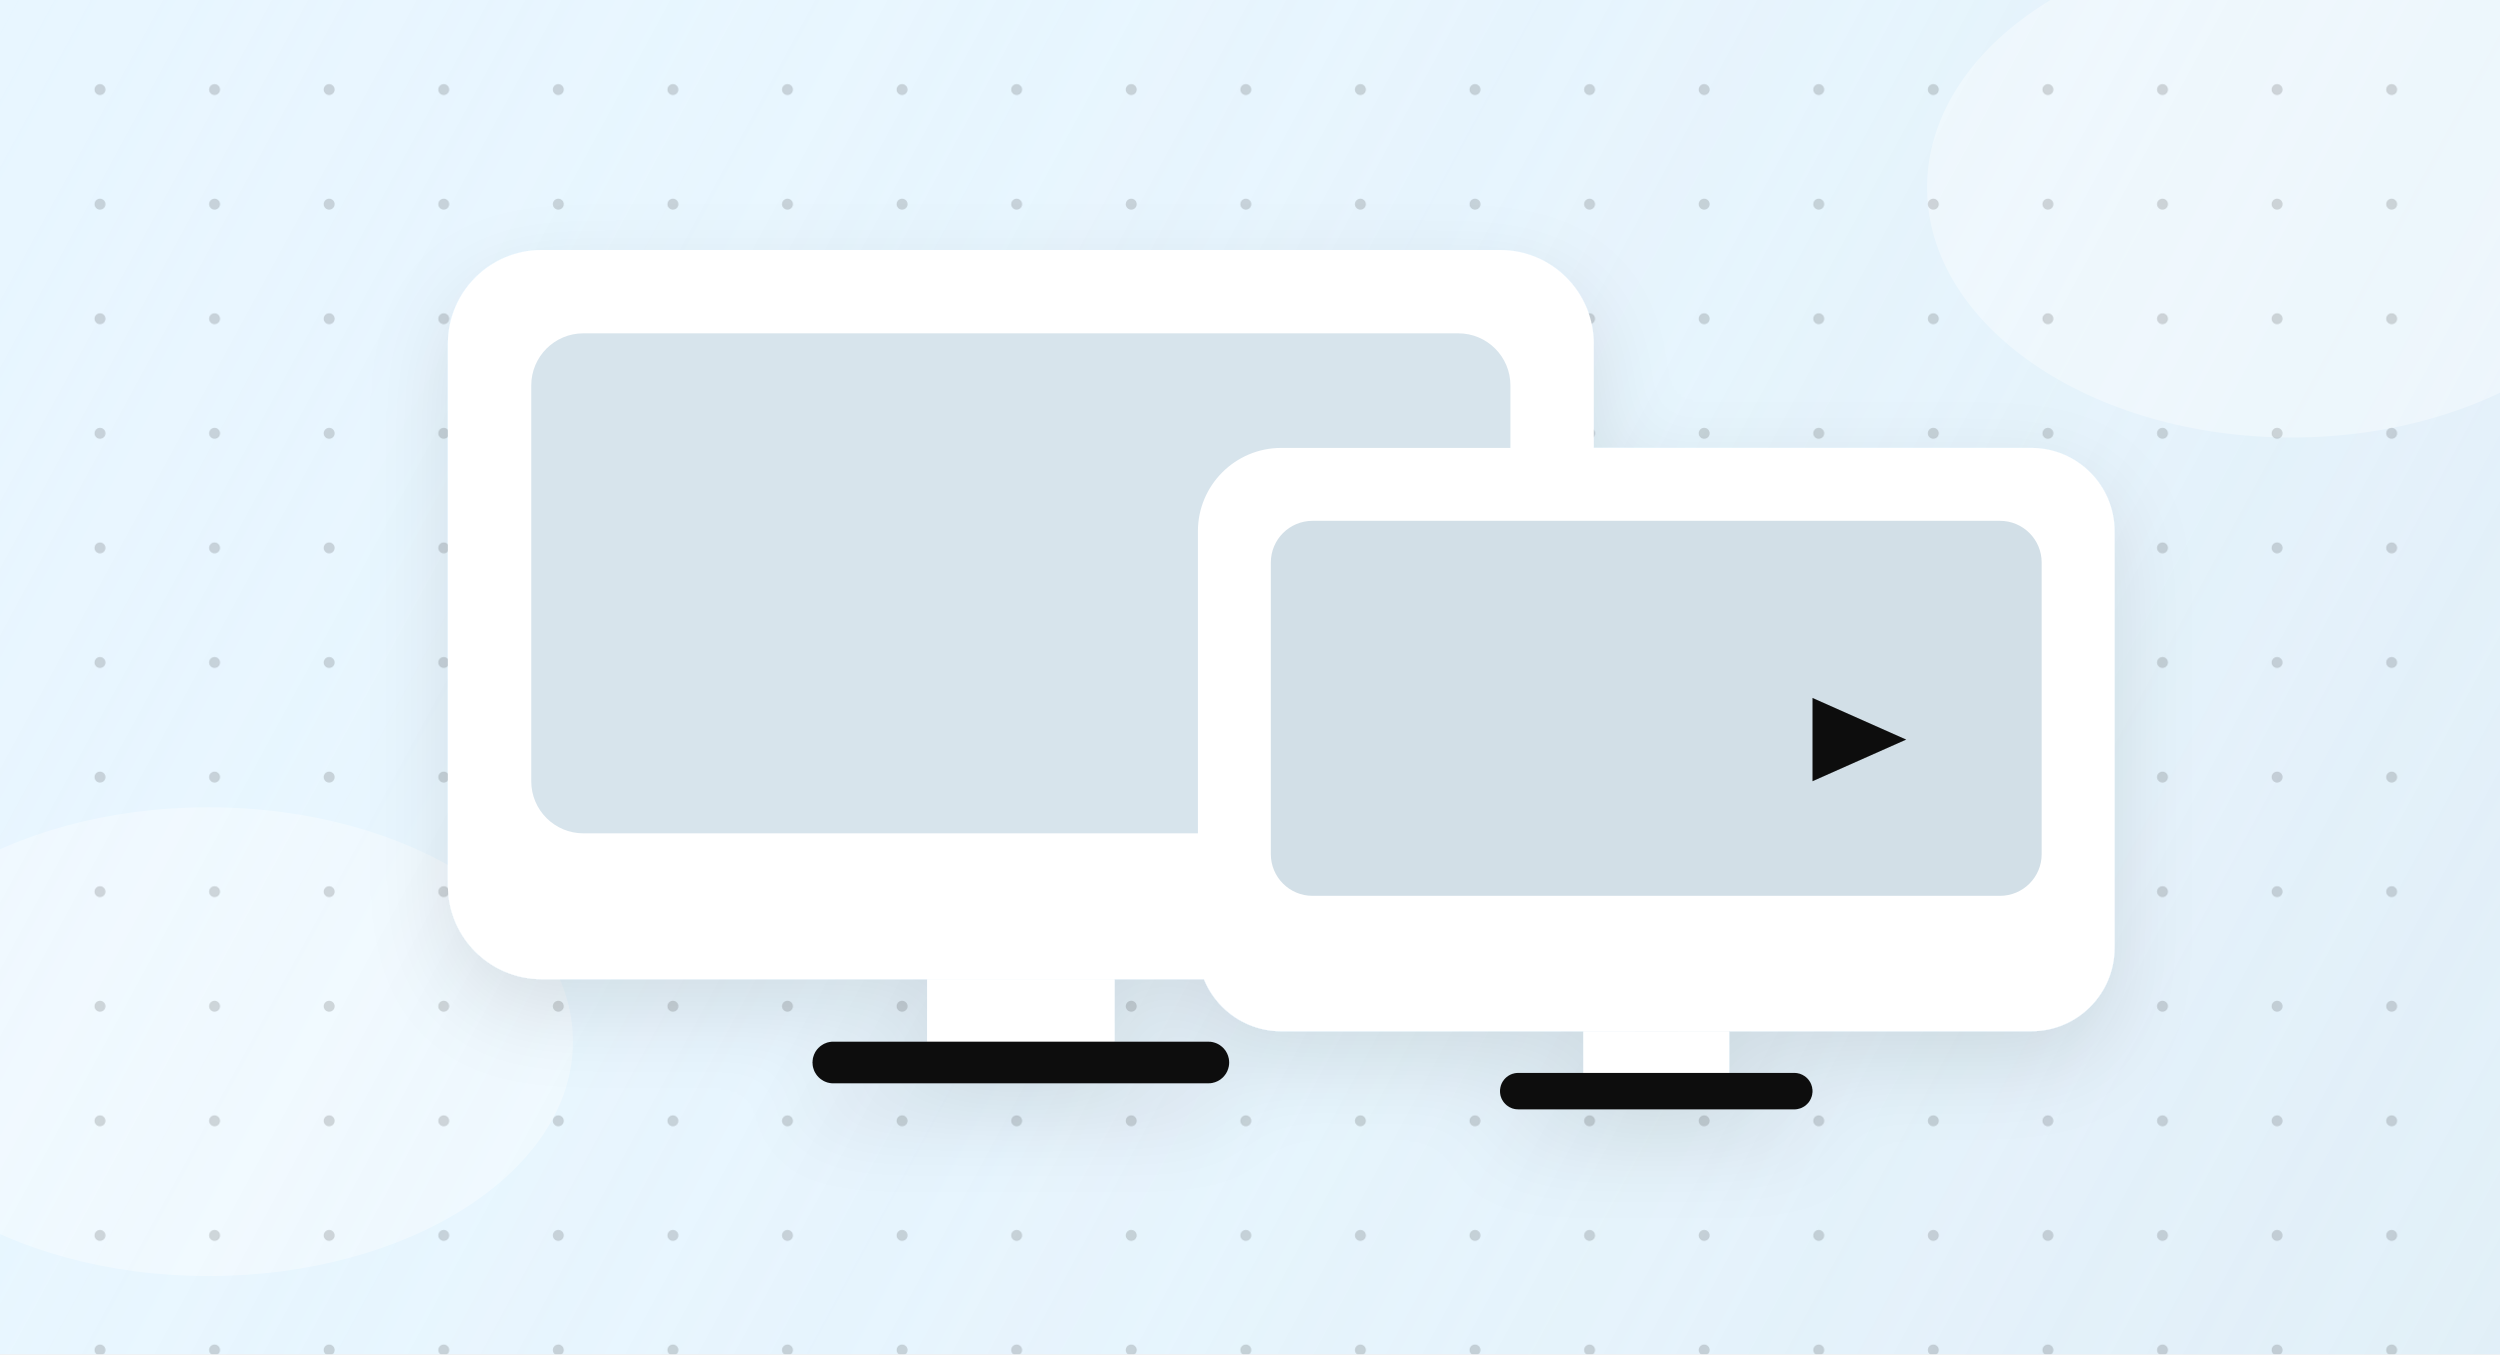
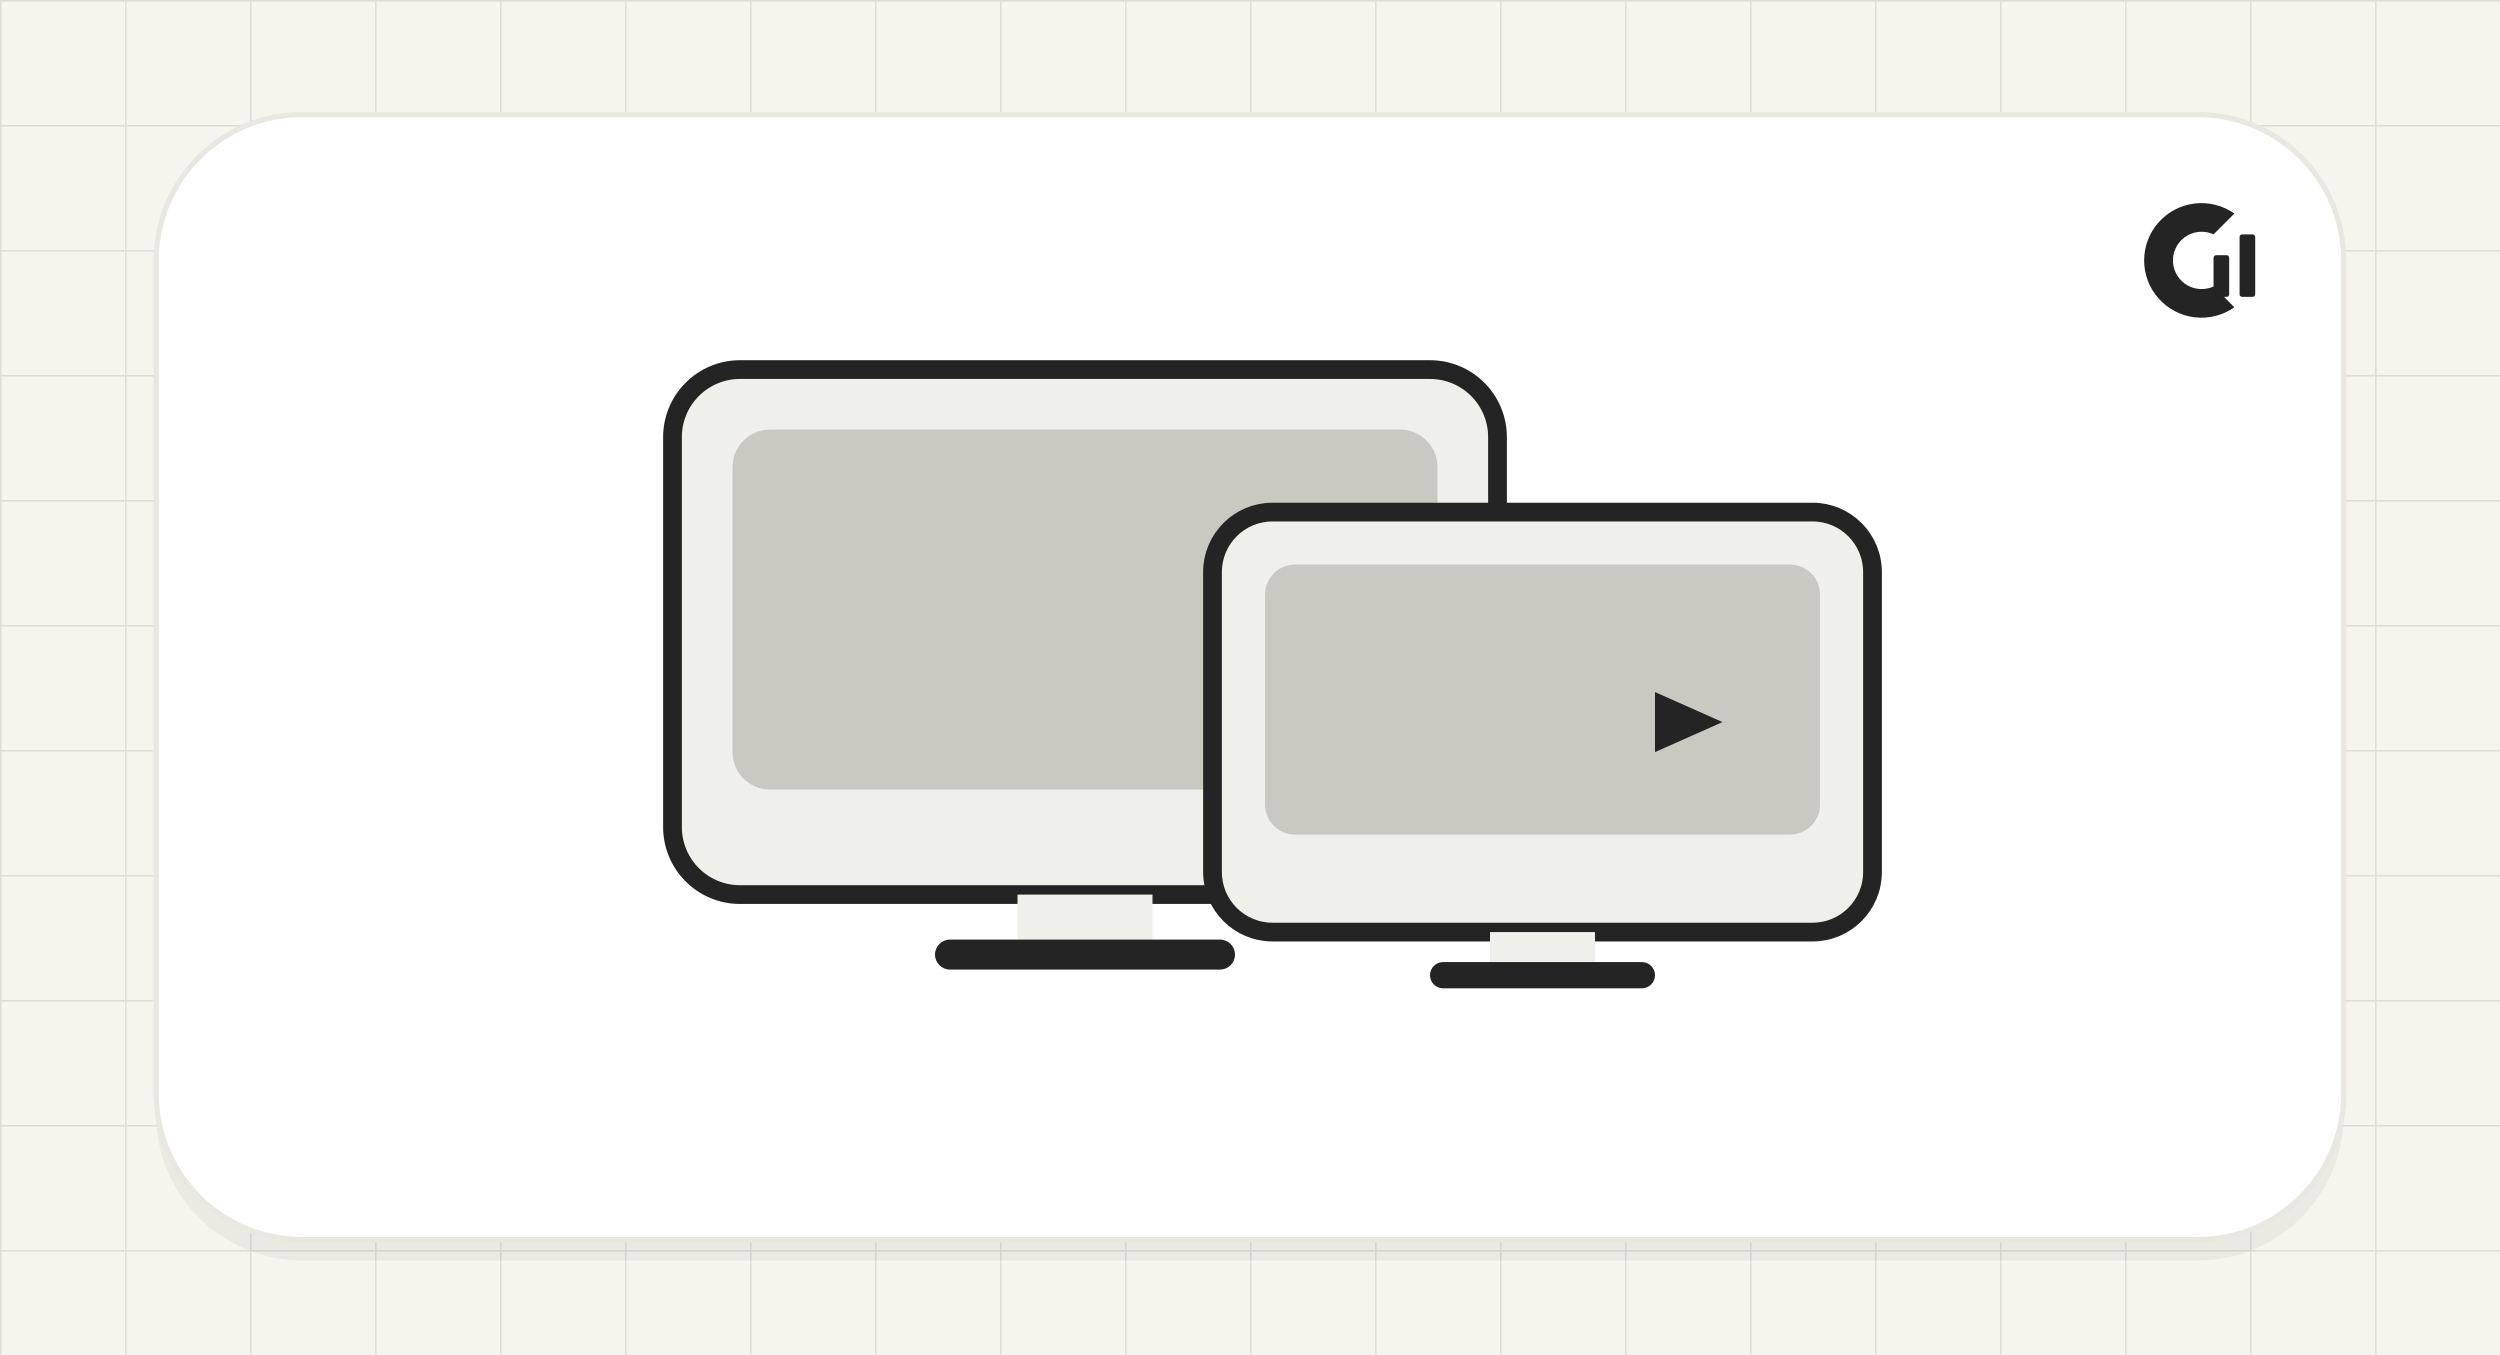
- <svg xmlns="http://www.w3.org/2000/svg" viewBox="0 0 480 260" fill="none" role="img" aria-hidden="true">
-   <rect width="480" height="260" fill="#E8F6FF" />
-   <rect width="480" height="260" fill="url(#wash-remote-desktop)" opacity="0.85" />
+ <svg xmlns="http://www.w3.org/2000/svg" viewBox="0 0 480 260" fill="none" aria-hidden="true" data-cover-system="compare-v2">
  <defs>
-     <linearGradient id="wash-remote-desktop" x1="0" y1="0" x2="480" y2="260" gradientUnits="userSpaceOnUse">
-       <stop stop-color="#EEF9FF" stop-opacity="0.0" />
-       <stop offset="1" stop-color="#D2DFE7" stop-opacity="0.35" />
-     </linearGradient>
-     <filter id="soft-remote-desktop" x="-20%" y="-20%" width="140%" height="140%">
-       <feDropShadow dx="0" dy="6" stdDeviation="8" flood-color="#111111" flood-opacity="0.10" />
-     </filter>
-     <pattern id="dots-remote-desktop" width="22" height="22" patternUnits="userSpaceOnUse" patternTransform="translate(18,16)">
-       <circle cx="1.2" cy="1.2" r="1.05" fill="#111111" opacity="0.35" />
+     <pattern id="grid" width="24" height="24" patternUnits="userSpaceOnUse">
+       <path d="M24 0H0V24" stroke="#DEDED7" stroke-width="0.6" />
    </pattern>
  </defs>
-   <ellipse cx="40" cy="200" rx="70" ry="45" fill="#FFFFFF" opacity="0.35" />
-   <ellipse cx="440" cy="36" rx="70" ry="48" fill="#FFFFFF" opacity="0.35" />
-   <rect width="480" height="260" fill="url(#dots-remote-desktop)" opacity="0.45" />
-   <g filter="url(#soft-remote-desktop)">
-     <g transform="translate(86,48)">
-       <rect width="220" height="140" rx="18" fill="#FFFFFF" />
-       <rect x="16" y="16" width="188" height="96" rx="10" fill="#D7E4EC" />
-       <rect x="92" y="140" width="36" height="14" fill="#FFFFFF" />
-       <rect x="70" y="152" width="80" height="8" rx="4" fill="#111111" />
-     </g>
-     <g transform="translate(230,86)">
-       <rect width="176" height="112" rx="16" fill="#FFFFFF" />
-       <rect x="14" y="14" width="148" height="72" rx="8" fill="#D2DFE7" />
-       <rect x="74" y="112" width="28" height="10" fill="#FFFFFF" />
-       <rect x="58" y="120" width="60" height="7" rx="3.5" fill="#111111" />
-       <path d="M118 48l18 8-18 8" fill="#111111" />
+   <rect width="480" height="260" fill="#F5F4ED" />
+   <rect width="480" height="260" fill="url(#grid)" />
+   <rect x="30" y="26" width="420" height="216" rx="28" fill="#242424" opacity=".055" />
+   <rect x="30" y="22" width="420" height="216" rx="28" fill="#FFFFFF" stroke="#E8E7E0" />
+   <g transform="translate(67.2 36.4) scale(.72)">
+     <g data-cover-art="true">
+       <g transform="translate(86,48)">
+         <rect width="220" height="140" rx="18" fill="#F0F0EB" stroke="#242424" stroke-width="5" stroke-linejoin="round" />
+         <rect x="16" y="16" width="188" height="96" rx="10" fill="#C9C9C2" />
+         <rect x="92" y="140" width="36" height="14" fill="#F0F0EB" />
+         <rect x="70" y="152" width="80" height="8" rx="4" fill="#242424" />
+       </g>
+       <g transform="translate(230,86)">
+         <rect width="176" height="112" rx="16" fill="#F0F0EB" stroke="#242424" stroke-width="5" stroke-linejoin="round" />
+         <rect x="14" y="14" width="148" height="72" rx="8" fill="#C9C9C2" />
+         <rect x="74" y="112" width="28" height="10" fill="#F0F0EB" />
+         <rect x="58" y="120" width="60" height="7" rx="3.5" fill="#242424" />
+         <path d="M118 48l18 8-18 8" fill="#242424" />
+       </g>
    </g>
  </g>
+   <g transform="translate(410 38)" fill="#242424">
+     <path d="M19 3A11 11 0 1 0 19 21L15 17A5.5 5.5 0 1 1 15 7Z" />
+     <rect x="15" y="11" width="3" height="8" rx=".5" />
+     <rect x="20" y="7" width="3" height="12" rx=".5" />
+   </g>
</svg>
